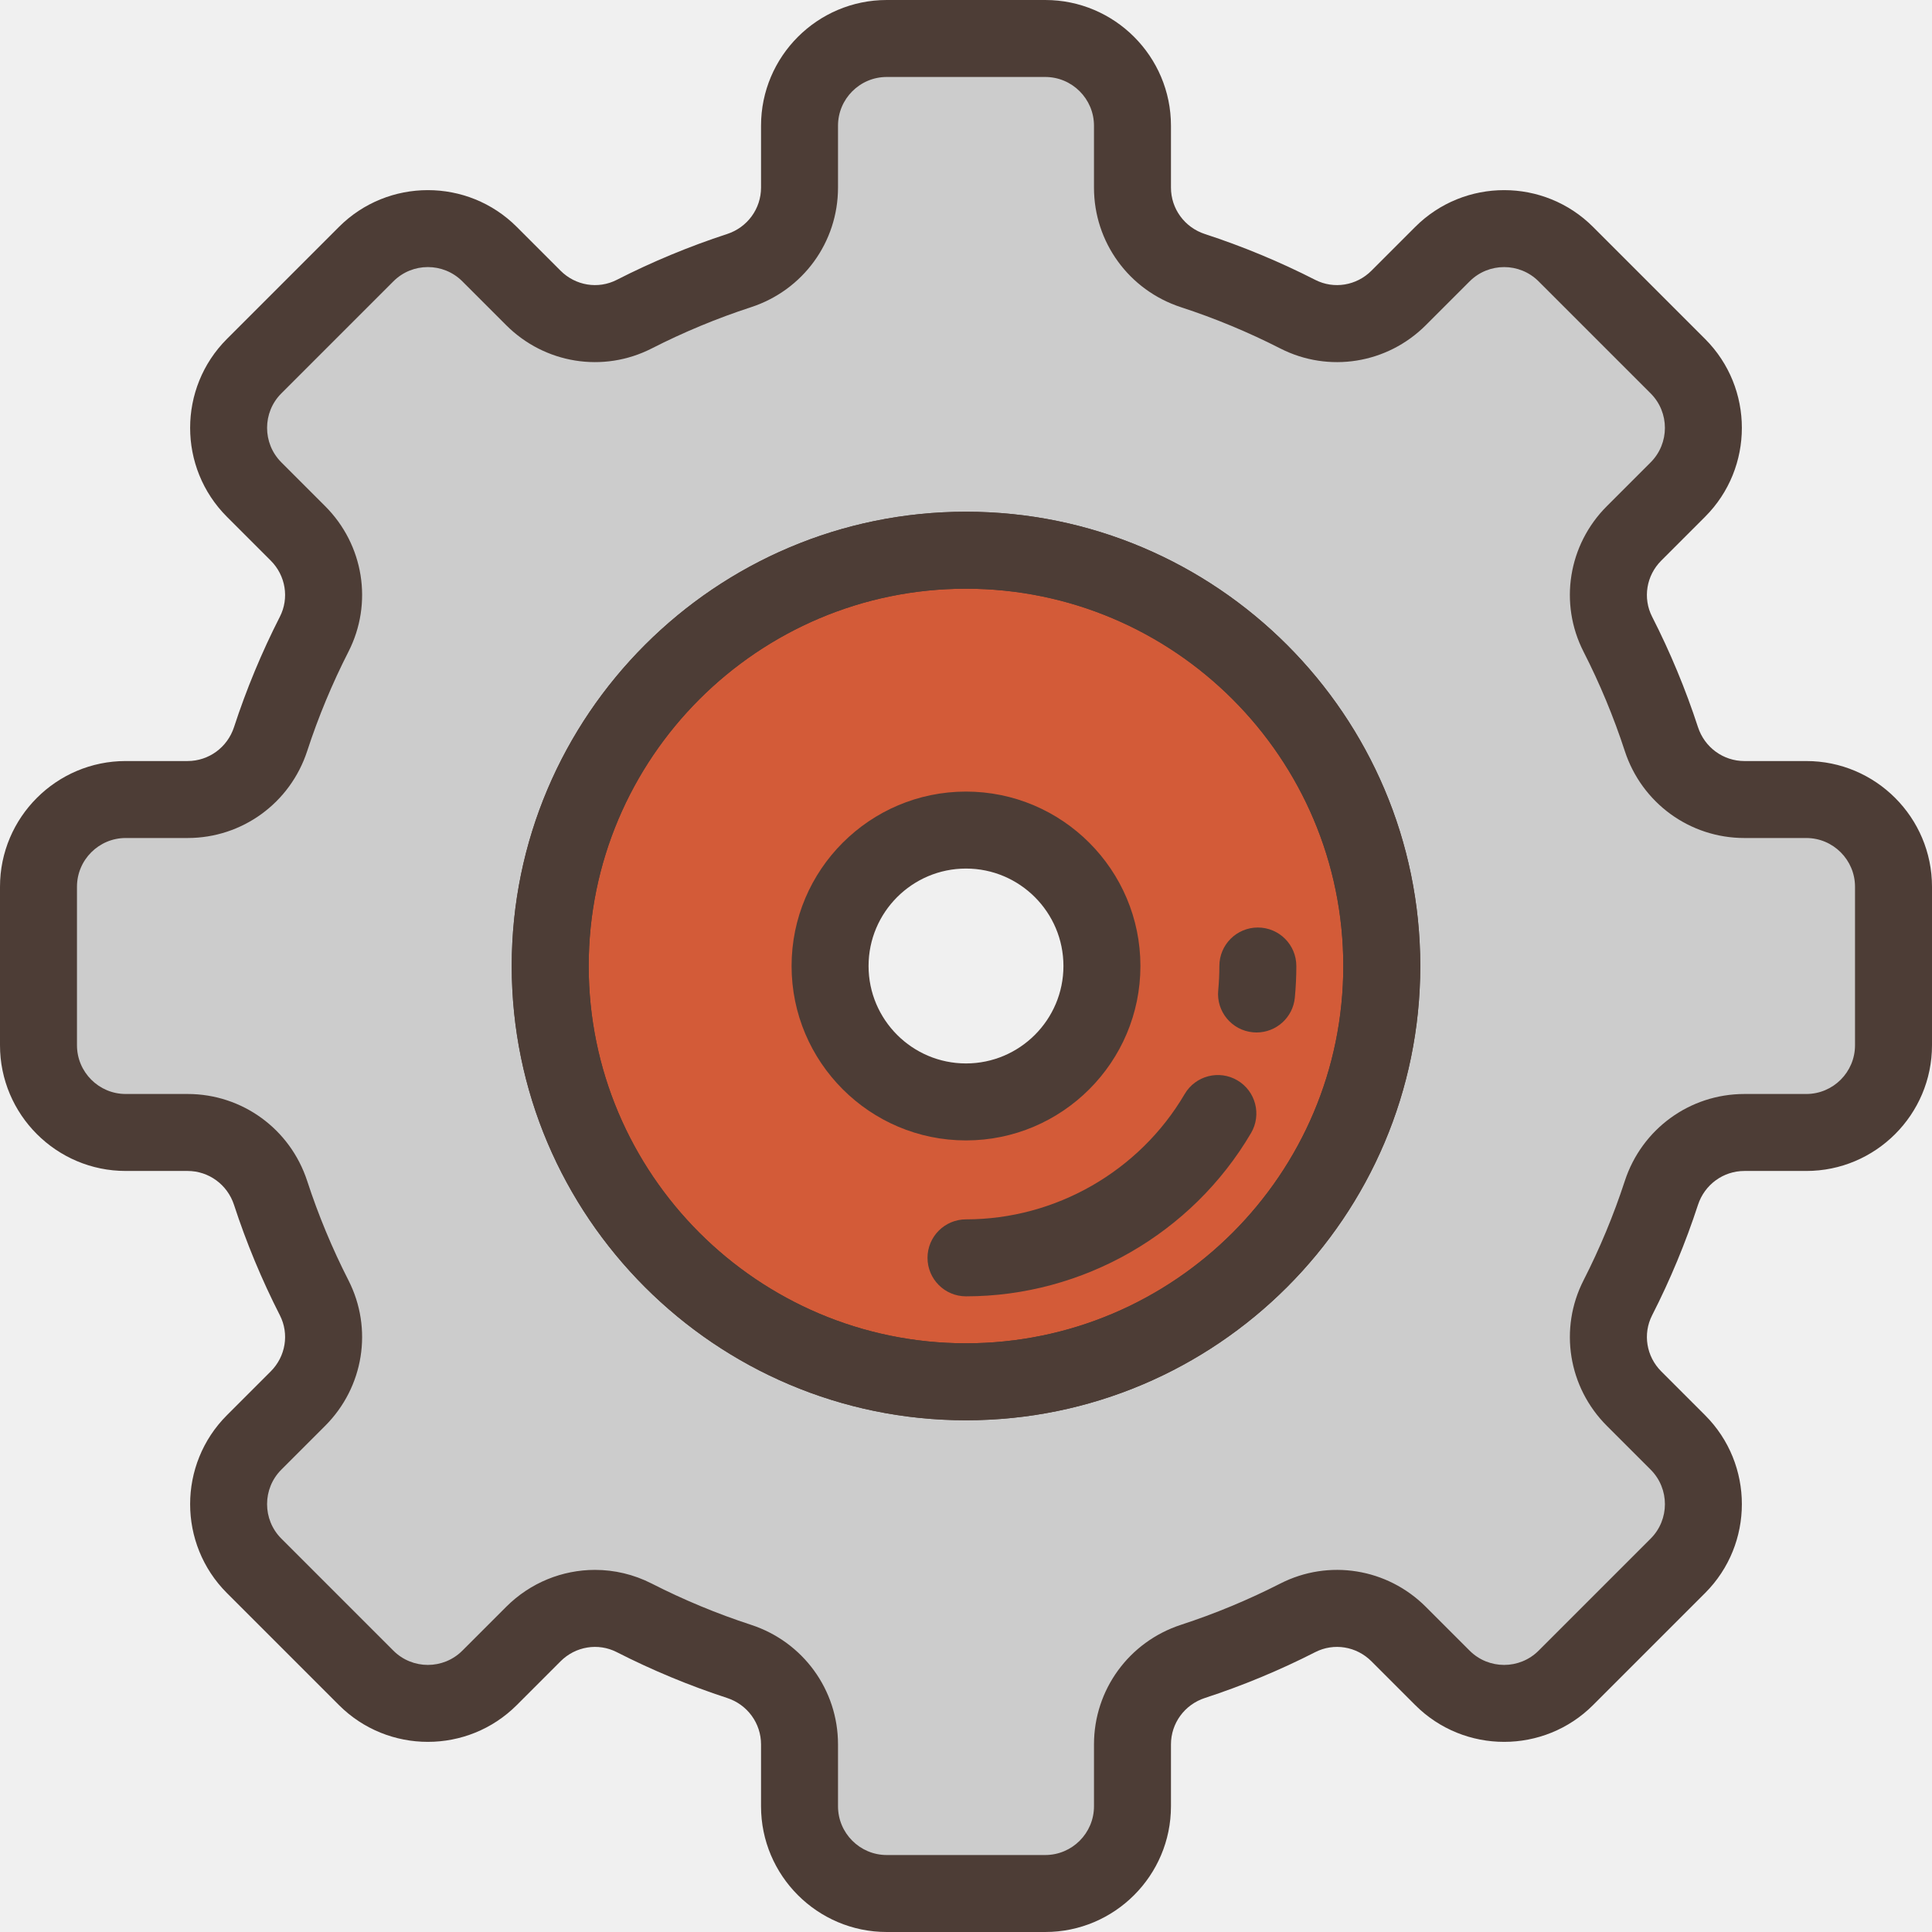
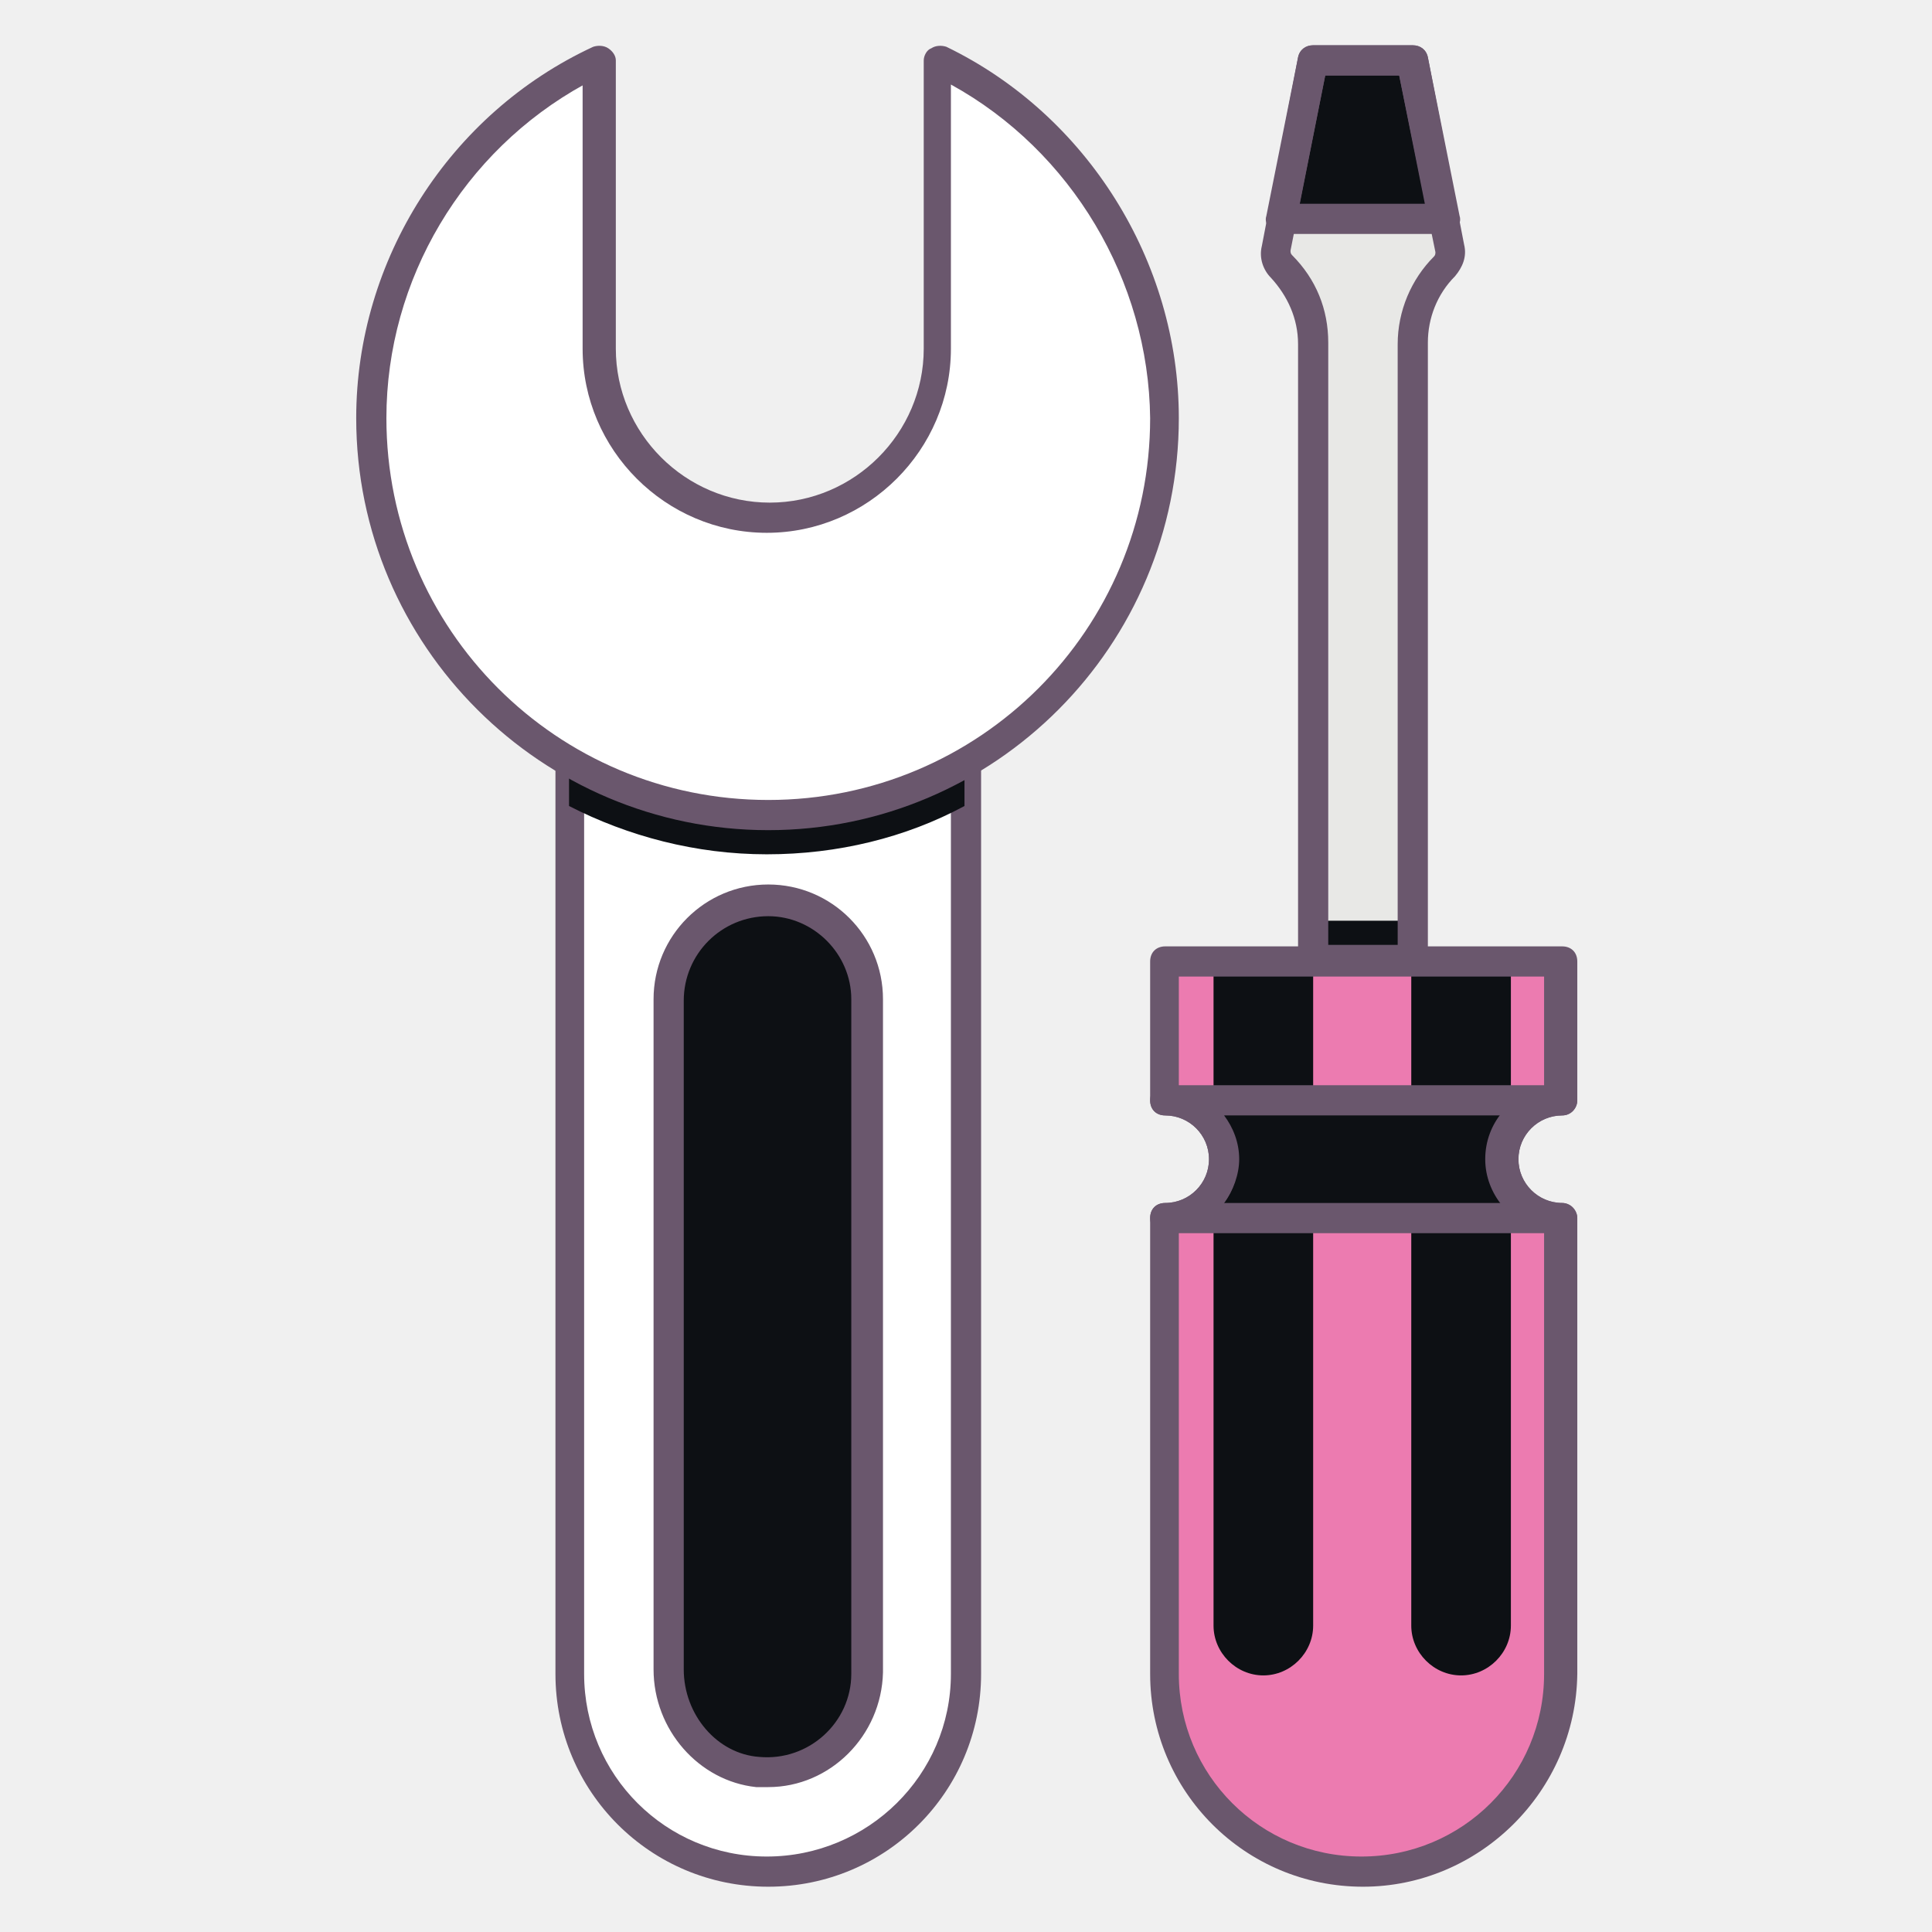
- <svg xmlns="http://www.w3.org/2000/svg" height="800px" width="800px" version="1.1" id="Layer_1" viewBox="0 0 512.001 512.001" xml:space="preserve">
-   <path style="fill:#D35B38;" d="M256,145.814c-60.855,0-110.186,49.333-110.186,110.186S195.145,366.187,256,366.187  s110.186-49.332,110.186-110.186S316.855,145.814,256,145.814z M256,292.023c-19.895,0-36.023-16.128-36.023-36.023  c0-19.895,16.128-36.023,36.023-36.023c19.895,0,36.023,16.128,36.023,36.023C292.023,275.895,275.895,292.023,256,292.023z" />
-   <path style="fill:#CCCCCC;" d="M501.801,277V235c0-12.768-10.35-23.119-23.119-23.119h-16.401c-10.034,0-18.883-6.486-21.996-16.024  c-3.137-9.614-7.007-18.896-11.541-27.784c-4.532-8.88-2.748-19.679,4.302-26.729l11.61-11.61c9.028-9.028,9.028-23.666,0-32.695  l-29.698-29.698c-9.028-9.028-23.666-9.028-32.695,0l-11.61,11.61c-7.05,7.05-17.848,8.834-26.729,4.302  c-8.887-4.535-18.17-8.404-27.784-11.541c-9.538-3.113-16.024-11.962-16.024-21.996V33.318c0-12.768-10.35-23.119-23.119-23.119  h-41.999c-12.768,0-23.119,10.35-23.119,23.119V49.72c0,10.034-6.486,18.883-16.024,21.996c-9.614,3.137-18.896,7.007-27.784,11.541  c-8.88,4.532-19.679,2.748-26.728-4.302l-11.61-11.61c-9.028-9.028-23.666-9.028-32.695,0L67.343,97.042  c-9.028,9.028-9.028,23.666,0,32.695l11.61,11.61c7.05,7.05,8.834,17.848,4.302,26.729c-4.535,8.887-8.404,18.17-11.541,27.784  c-3.113,9.538-11.962,16.024-21.996,16.024h-16.4c-12.768,0-23.119,10.35-23.119,23.119v41.999c0,12.768,10.35,23.119,23.119,23.119  h16.401c10.034,0,18.883,6.486,21.996,16.024c3.137,9.614,7.007,18.896,11.541,27.784c4.532,8.88,2.748,19.679-4.302,26.729  l-11.61,11.61c-9.028,9.028-9.028,23.666,0,32.695l29.698,29.698c9.028,9.028,23.666,9.028,32.695,0l11.61-11.61  c7.05-7.05,17.848-8.834,26.728-4.302c8.887,4.535,18.17,8.404,27.784,11.541c9.538,3.113,16.024,11.962,16.024,21.996v16.401  c0,12.768,10.35,23.119,23.119,23.119H277c12.768,0,23.119-10.35,23.119-23.119v-16.401c0-10.034,6.486-18.883,16.024-21.996  c9.614-3.137,18.896-7.007,27.784-11.541c8.88-4.531,19.679-2.748,26.729,4.302l11.61,11.61c9.028,9.028,23.666,9.028,32.695,0  l29.698-29.698c9.028-9.028,9.028-23.666,0-32.695l-11.61-11.61c-7.05-7.05-8.834-17.848-4.302-26.728  c4.535-8.887,8.404-18.17,11.541-27.784c3.113-9.538,11.962-16.024,21.996-16.024h16.401  C491.451,300.118,501.801,289.768,501.801,277z M256,366.187c-60.855,0-110.186-49.333-110.186-110.186S195.145,145.814,256,145.814  s110.186,49.331,110.186,110.186S316.855,366.187,256,366.187z" />
-   <g>
-     <path style="fill:#4D3D36;" d="M256,376.387c-66.38,0-120.386-54.005-120.386-120.386S189.62,135.614,256,135.614   s120.386,54.006,120.386,120.386S322.381,376.387,256,376.387z M256,156.013c-55.134,0-99.988,44.854-99.988,99.988   s44.854,99.988,99.988,99.988s99.988-44.854,99.988-99.988S311.134,156.013,256,156.013z M256,302.222   c-25.487,0-46.222-20.735-46.222-46.222c0-25.487,20.735-46.222,46.222-46.222c25.487,0,46.222,20.735,46.222,46.222   S281.487,302.222,256,302.222z M256,230.177c-14.239,0-25.823,11.584-25.823,25.823c0,14.239,11.584,25.823,25.823,25.823   s25.823-11.584,25.823-25.823C281.823,241.761,270.239,230.177,256,230.177z" />
-     <path style="fill:#4D3D36;" d="M256,343.542c-5.633,0-10.199-4.566-10.199-10.199s4.566-10.199,10.199-10.199   c23.721,0,45.928-12.726,57.952-33.211c2.852-4.859,9.102-6.484,13.959-3.633c4.858,2.852,6.485,9.101,3.633,13.959   C315.872,326.957,286.926,343.542,256,343.542z" />
-     <path style="fill:#4D3D36;" d="M333.004,273.616c-0.323,0-0.649-0.015-0.977-0.046c-5.608-0.533-9.721-5.512-9.187-11.119   c0.203-2.131,0.305-4.301,0.305-6.45c0-5.633,4.566-10.199,10.199-10.199s10.199,4.566,10.199,10.199   c0,2.792-0.134,5.612-0.397,8.382C342.643,269.661,338.201,273.616,333.004,273.616z" />
-     <path style="fill:#4D3D36;" d="M276.999,512H235c-18.372,0-33.318-14.946-33.318-33.318v-16.401c0-5.602-3.613-10.545-8.989-12.3   c-10.008-3.266-19.852-7.354-29.254-12.151c-4.931-2.516-10.912-1.54-14.881,2.428l-11.61,11.611   c-12.991,12.99-34.128,12.99-47.119,0l-29.698-29.698c-12.991-12.991-12.991-34.128,0-47.119l11.611-11.61   c3.97-3.97,4.946-9.949,2.428-14.881c-4.798-9.402-8.886-19.245-12.152-29.255c-1.754-5.376-6.698-8.989-12.3-8.989h-16.4   C14.946,310.317,0,295.371,0,277V235c0-18.372,14.946-33.318,33.318-33.318h16.401c5.602,0,10.545-3.613,12.3-8.989   c3.266-10.009,7.355-19.853,12.152-29.255c2.516-4.931,1.54-10.911-2.429-14.881l-11.611-11.61   c-12.991-12.991-12.991-34.128,0-47.119l29.698-29.698c12.991-12.989,34.128-12.99,47.119,0l11.61,11.611   c3.97,3.97,9.949,4.946,14.881,2.428c9.403-4.798,19.246-8.887,29.255-12.152c5.376-1.754,8.989-6.698,8.989-12.3V33.318   C201.683,14.946,216.629,0,235.001,0H277c18.372,0,33.318,14.946,33.318,33.318V49.72c0,5.602,3.613,10.545,8.989,12.3   c10.008,3.266,19.852,7.354,29.254,12.151c4.933,2.516,10.913,1.54,14.881-2.428l11.61-11.611c12.992-12.991,34.129-12.99,47.119,0   l29.698,29.698c12.991,12.991,12.991,34.128,0,47.119l-11.611,11.61c-3.97,3.97-4.946,9.949-2.428,14.881   c4.798,9.403,8.887,19.246,12.152,29.255c1.754,5.376,6.698,8.989,12.3,8.989h16.401c18.372,0,33.318,14.946,33.318,33.318v41.999   c0,18.372-14.946,33.318-33.318,33.318h-16.401c-5.602,0-10.545,3.613-12.3,8.989c-3.266,10.008-7.354,19.852-12.151,29.254   c-2.517,4.931-1.541,10.912,2.428,14.881l11.611,11.61c12.991,12.991,12.991,34.128,0,47.119l-29.698,29.698   c-12.991,12.99-34.128,12.991-47.119,0l-11.61-11.611c-3.969-3.969-9.948-4.946-14.881-2.428   c-9.403,4.798-19.246,8.887-29.255,12.152c-5.376,1.754-8.989,6.698-8.989,12.3v16.401C310.317,497.055,295.371,512,276.999,512z    M157.676,416.036c5.11,0,10.256,1.186,15.035,3.625c8.457,4.315,17.31,7.992,26.312,10.929   c13.792,4.502,23.059,17.238,23.059,31.692v16.401c0,7.123,5.795,12.919,12.919,12.919H277c7.124,0,12.919-5.796,12.919-12.919   v-16.401c0-14.454,9.266-27.191,23.058-31.692c9.002-2.937,17.855-6.614,26.312-10.93c12.833-6.547,28.335-4.065,38.575,6.175   l11.611,11.61c5.036,5.037,13.233,5.036,18.271,0l29.698-29.698c5.037-5.036,5.037-13.233,0-18.271l-11.61-11.611   c-10.241-10.241-12.723-25.744-6.175-38.575c4.315-8.457,7.992-17.31,10.929-26.312c4.502-13.792,17.238-23.059,31.692-23.059   h16.401c7.123,0,12.919-5.795,12.919-12.919v-41.999c0-7.124-5.796-12.919-12.919-12.919h-16.401   c-14.454,0-27.191-9.266-31.692-23.058c-2.937-9.002-6.614-17.855-10.931-26.312c-6.548-12.833-4.066-28.334,6.175-38.575   l11.61-11.611c5.037-5.036,5.037-13.233,0-18.271l-29.697-29.696c-5.036-5.037-13.232-5.037-18.271,0l-11.611,11.61   c-10.241,10.241-25.745,12.721-38.575,6.175c-8.457-4.315-17.31-7.992-26.312-10.929c-13.792-4.502-23.059-17.238-23.059-31.692   V33.318c0-7.123-5.795-12.919-12.919-12.919H235c-7.124,0-12.919,5.796-12.919,12.919V49.72c0,14.454-9.266,27.191-23.058,31.692   c-9.002,2.937-17.855,6.614-26.312,10.93c-12.834,6.547-28.334,4.065-38.575-6.175l-11.611-11.611   c-5.037-5.038-13.234-5.038-18.271,0l-29.697,29.697c-5.037,5.036-5.037,13.233,0,18.271l11.61,11.611   c10.241,10.241,12.722,25.743,6.176,38.575c-4.315,8.457-7.993,17.309-10.93,26.312c-4.502,13.792-17.238,23.059-31.692,23.059   H33.318c-7.123,0-12.919,5.795-12.919,12.919v41.999c0,7.124,5.796,12.919,12.919,12.919h16.401   c14.454,0,27.191,9.266,31.692,23.058c2.937,9.003,6.615,17.855,10.93,26.312c6.548,12.834,4.065,28.335-6.175,38.576   l-11.611,11.61c-5.037,5.036-5.037,13.233,0,18.271l29.698,29.698c5.036,5.037,13.233,5.038,18.271,0l11.611-11.61   C140.561,419.407,149.063,416.036,157.676,416.036z M256,376.387c-66.38,0-120.386-54.005-120.386-120.386   S189.62,135.614,256,135.614s120.386,54.006,120.386,120.386S322.381,376.387,256,376.387z M256,156.013   c-55.134,0-99.988,44.854-99.988,99.988s44.854,99.988,99.988,99.988s99.988-44.854,99.988-99.988S311.134,156.013,256,156.013z" />
-   </g>
+ <svg xmlns="http://www.w3.org/2000/svg" width="800px" height="800px" viewBox="0 0 1024 1024" class="icon" version="1.1">
+   <path d="M407.2 992c-57.6 0-104.8-47.2-104.8-104.8V299.2H512v588c0 57.6-47.2 104.8-104.8 104.8z" fill="#FFFFFF" />
+   <path d="M407.2 1000c-62.4 0-112.8-50.4-112.8-112.8V299.2c0-4.8 3.2-8 8-8H512c4.8 0 8 3.2 8 8v588c0 62.4-50.4 112.8-112.8 112.8zM309.6 307.2v580c0 53.6 43.2 96.8 96.8 96.8S504 940.8 504 887.2V307.2H309.6z" fill="#6A576D" />
+   <path d="M401.6 939.2c-27.2-2.4-47.2-27.2-47.2-54.4V530.4c0-28.8 23.2-52.8 52.8-52.8 28.8 0 52.8 23.2 52.8 52.8v356.8c-0.8 30.4-27.2 55.2-58.4 52zM301.6 427.2c31.2 16 67.2 25.6 104.8 25.6s73.6-8.8 104.8-25.6v-128H301.6v128z" fill="#0D1014" />
+   <path d="M496 32v152.8c0 49.6-40 89.6-89.6 89.6s-89.6-40-89.6-89.6V32c-71.2 33.6-120.8 105.6-120.8 189.6C196.8 337.6 291.2 432 407.2 432s210.4-94.4 210.4-210.4C616.8 137.6 567.2 65.6 496 32z" fill="#FFFFFF" />
+   <path d="M748 508.8H696V182.4c0-15.2-6.4-30.4-16.8-40.8-2.4-2.4-3.2-6.4-3.2-9.6L696 32h52.8L768 131.2c0.8 3.2 0 7.2-3.2 9.6-11.2 11.2-16.8 25.6-16.8 40.8v327.2z" fill="#E8E8E6" />
+   <path d="M696 488h52.8v20.8H696z" fill="#0D1014" />
+   <path d="M827.2 582.4v-73.6H616.8v73.6c17.6 0 31.2 14.4 31.2 31.2s-14.4 31.2-31.2 31.2v241.6c0 57.6 47.2 104.8 104.8 104.8 57.6 0 104.8-47.2 104.8-104.8V645.6c-17.6 0-31.2-14.4-31.2-31.2s14.4-32 32-32z" fill="#EC7BB0" />
+   <path d="M648.8 613.6c0 17.6-13.6 31.2-31.2 31.2h209.6c-17.6 0-31.2-14.4-31.2-31.2s13.6-31.2 31.2-31.2H616.8c17.6 0 32 14.4 32 31.2z" fill="#EC7BB0" />
+   <path d="M648.8 613.6c0 17.6-13.6 31.2-31.2 31.2h209.6c-17.6 0-31.2-14.4-31.2-31.2s13.6-31.2 31.2-31.2H616.8c17.6 0 32 14.4 32 31.2zM764.8 116L748 32H696l-16.8 84zM643.2 861.6c0 14.4 12 26.4 26.4 26.4 14.4 0 26.4-12 26.4-26.4v-216h-52.8v216zM643.2 508.8H696v73.6h-52.8zM748 861.6c0 14.4 12 26.4 26.4 26.4s26.4-12 26.4-26.4v-216h-52.8v216zM748 508.8h52.8v73.6h-52.8z" fill="#0D1014" />
+   <path d="M407.2 947.2h-6.4c-30.4-3.2-54.4-30.4-54.4-62.4V529.6c0-33.6 27.2-60.8 60.8-60.8s60.8 27.2 60.8 60.8v356.8c-0.8 33.6-28 60.8-60.8 60.8z m0-461.6c-24.8 0-44.8 20-44.8 44.8v354.4c0 24 17.6 44.8 40 46.4 26.4 2.4 48.8-18.4 48.8-44V529.6c0-24-20-44-44-44zM407.2 440c-120 0-218.4-97.6-218.4-218.4 0-84 49.6-161.6 125.6-196.8 2.4-0.8 5.6-0.8 8 0.8 2.4 1.6 4 4 4 6.4v152.8c0 44.8 36.8 81.6 81.6 81.6s81.6-36.8 81.6-81.6V32c0-2.4 1.6-5.6 4-6.4 2.4-1.6 5.6-1.6 8-0.8C576 60.8 624.8 138.4 624.8 221.6 624.8 342.4 527.2 440 407.2 440zM309.6 44.8c-64 35.2-104.8 103.2-104.8 176.8 0 112 90.4 202.4 202.4 202.4s202.4-90.4 202.4-202.4C608.8 148.8 568 80 504 44.8v140c0 53.6-44 97.6-97.6 97.6-53.6 0-97.6-44-97.6-97.6V44.8zM722.4 1000c-62.4 0-112.8-50.4-112.8-112.8V645.6c0-4.8 3.2-8 8-8 12.8 0 23.2-10.4 23.2-23.2s-10.4-23.2-23.2-23.2c-4.8 0-8-3.2-8-8v-73.6c0-4.8 3.2-8 8-8h210.4c4.8 0 8 3.2 8 8v73.6c0 4-3.2 8-8 8-12.8 0-23.2 10.4-23.2 23.2 0 12.8 10.4 23.2 23.2 23.2 4 0 8 4 8 8v241.6c-0.8 62.4-52 112.8-113.6 112.8zM624.8 652.8v234.4c0 53.6 43.2 96.8 96.8 96.8s96.8-43.2 96.8-96.8V652.8c-17.6-4-31.2-20-31.2-38.4 0-19.2 13.6-34.4 31.2-38.4v-58.4H624.8V576c17.6 4 31.2 20 31.2 38.4 0.8 18.4-12.8 34.4-31.2 38.4z" fill="#6A576D" />
+   <path d="M748 516.8H696c-4.8 0-8-3.2-8-8V182.4c0-13.6-5.6-25.6-14.4-35.2-4-4-6.4-10.4-4.8-16.8L688 30.4c0.8-4 4-6.4 8-6.4h52.8c4 0 7.2 2.4 8 6.4L776 129.6c1.6 6.4-0.8 12-4.8 16.8-9.6 9.6-14.4 22.4-14.4 35.2v327.2c-0.8 4.8-4 8-8.8 8z m-44-16h36.8V182.4c0-17.6 7.2-34.4 19.2-46.4 0.8-0.8 0.8-1.6 0.8-2.4L741.6 40h-39.2l-18.4 92.8c0 0.8 0 1.6 0.8 2.4 12.8 12.8 19.2 28.8 19.2 46.4v319.2zM827.2 653.6H617.6c-4.8 0-8-3.2-8-8s3.2-8 8-8c12.8 0 23.2-10.4 23.2-23.2 0-12.8-10.4-23.2-23.2-23.2-4.8 0-8-3.2-8-8s3.2-8 8-8h210.4c4.8 0 8 3.2 8 8 0 4-3.2 8-8 8-12.8 0-23.2 10.4-23.2 23.2 0 12.8 10.4 23.2 23.2 23.2 4.8 0 8 4 8 8-0.8 4-4.8 8-8.8 8z m-178.4-16h147.2c-4.8-6.4-8-14.4-8-23.2 0-8.8 3.2-16.8 8-23.2H648.8c4.8 6.4 8 14.4 8 23.2 0 8-3.2 16.8-8 23.2z" fill="#6A576D" />
+   <path d="M764.8 124H679.2c-2.4 0-4.8-0.8-6.4-3.2-1.6-1.6-2.4-4-1.6-6.4L688 30.4c0.8-4 4-6.4 8-6.4h52.8c4 0 7.2 2.4 8 6.4l16.8 84c0.8 2.4 0 4.8-1.6 6.4-2.4 2.4-4.8 3.2-7.2 3.2z m-76-16h66.4L741.6 40h-39.2l-13.6 68z" fill="#6A576D" />
</svg>
